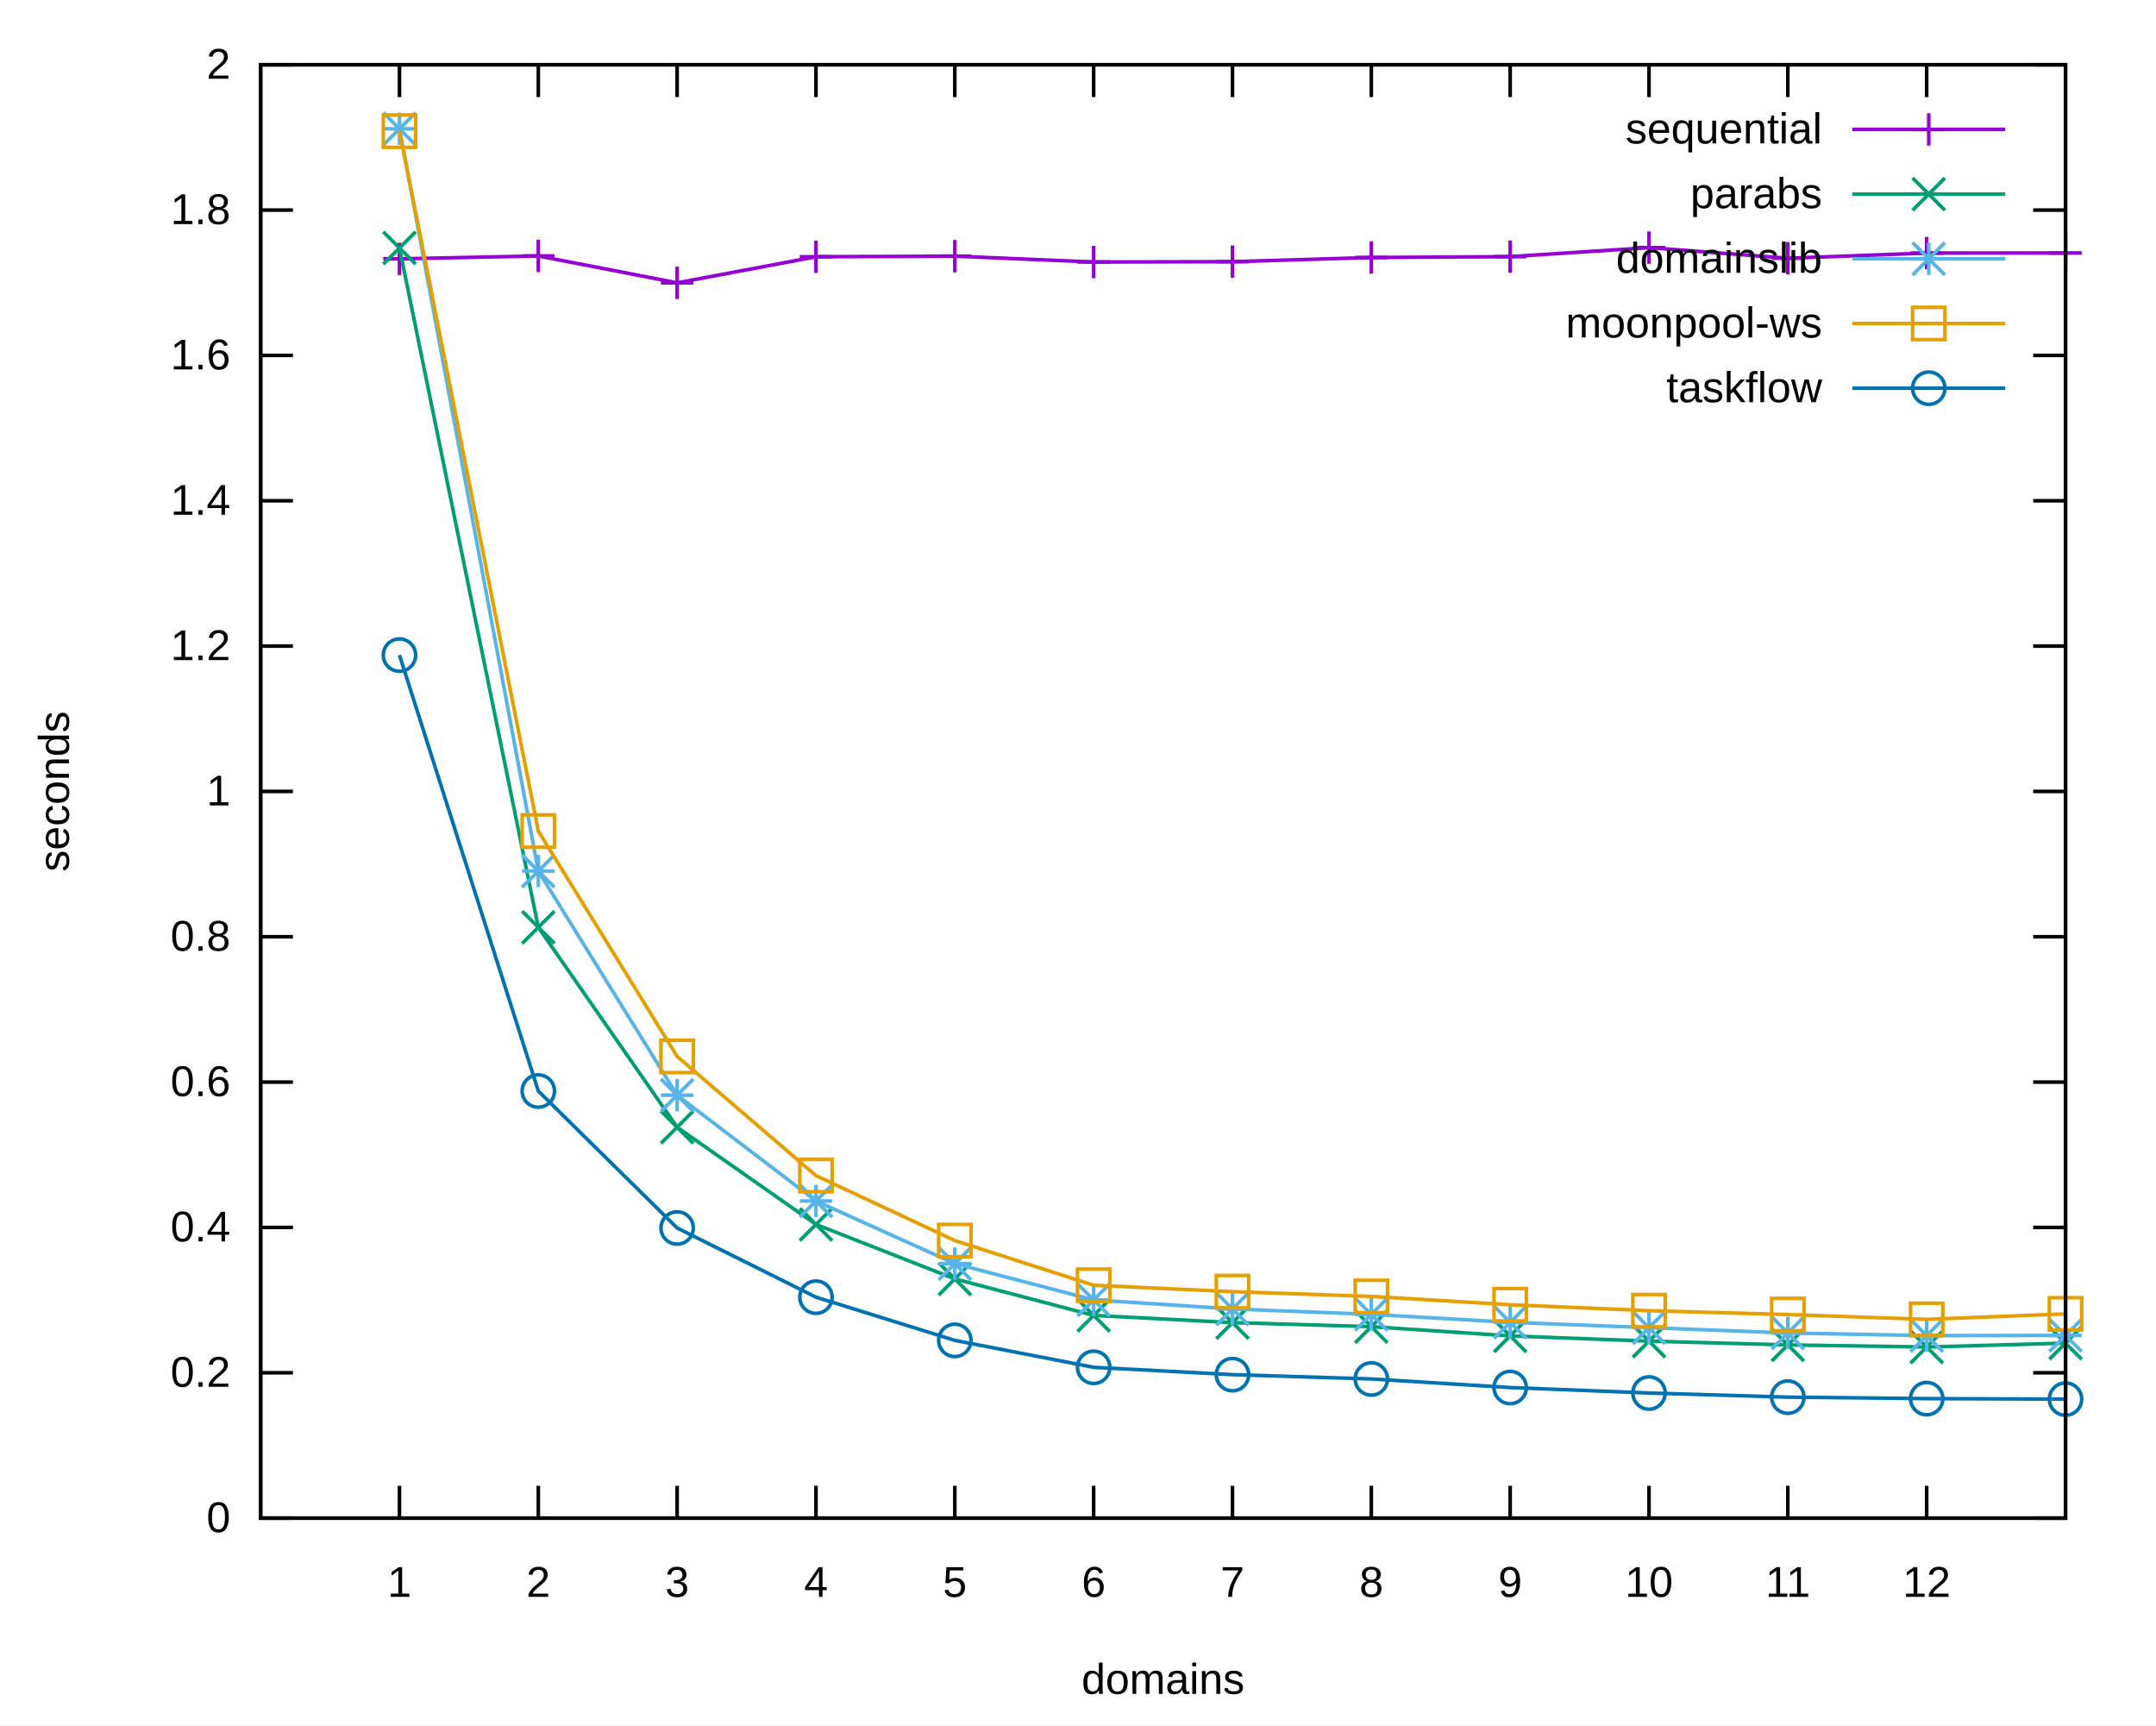
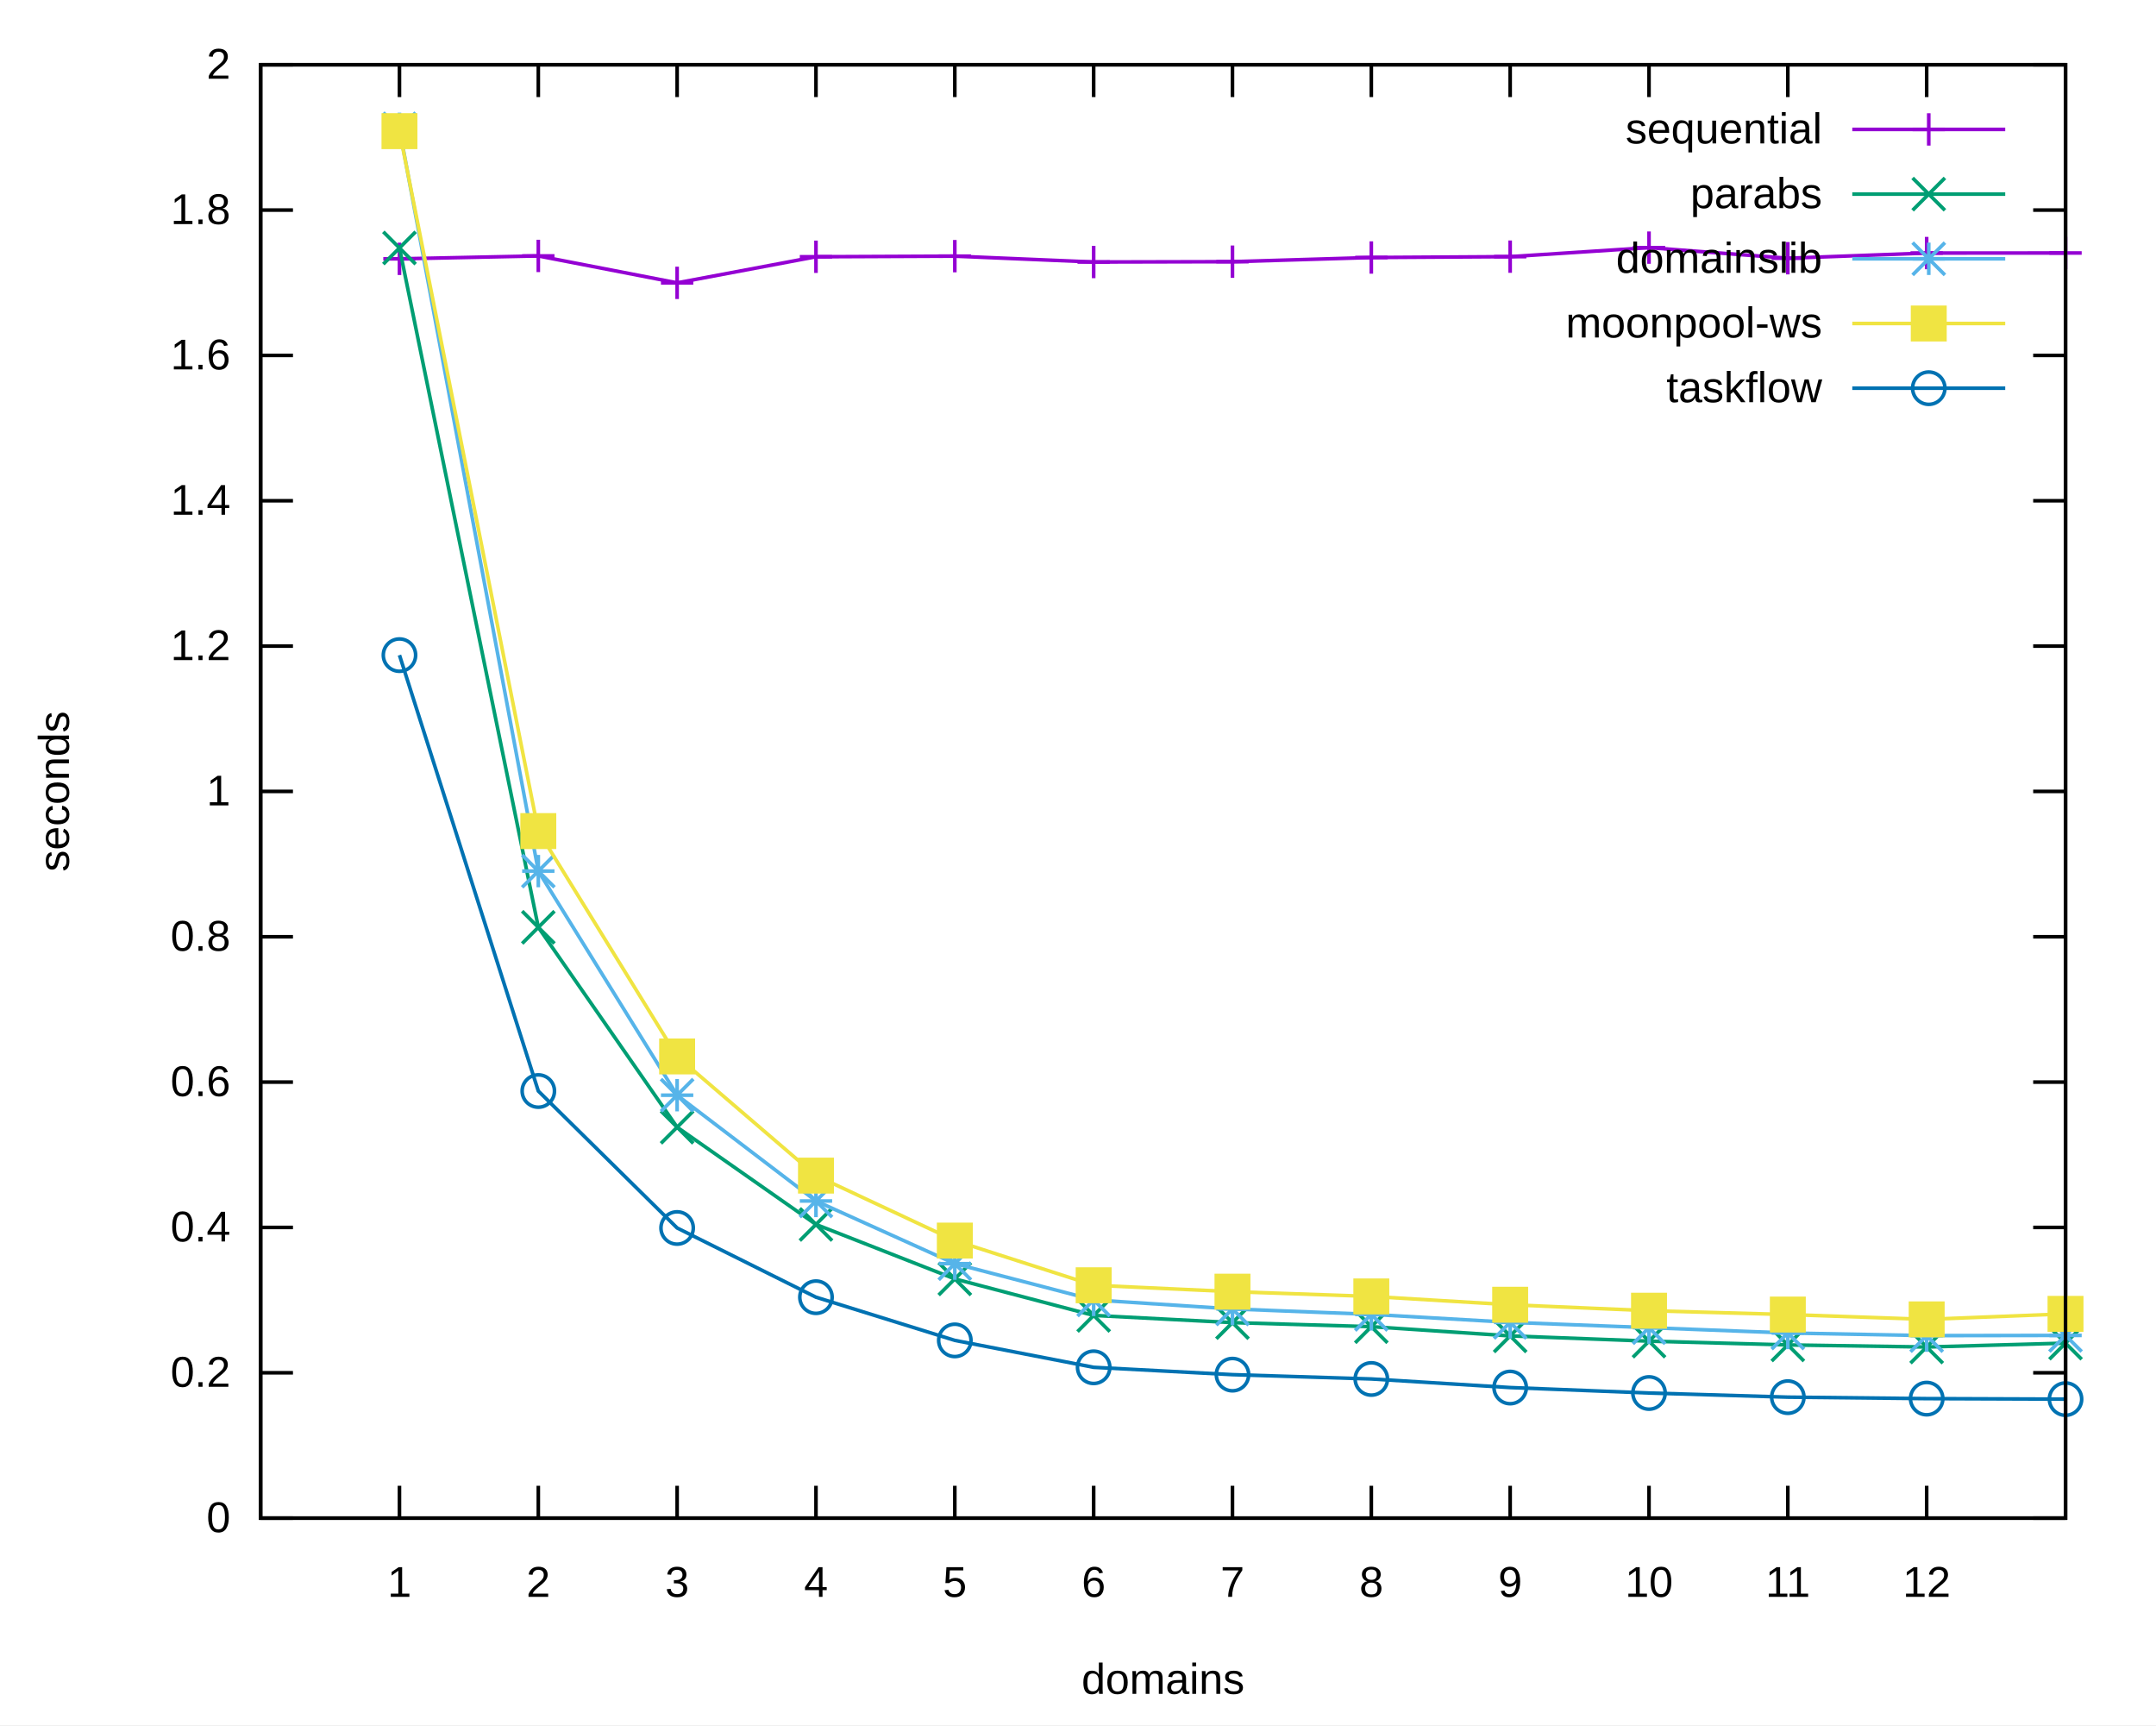
<svg xmlns="http://www.w3.org/2000/svg" xmlns:xlink="http://www.w3.org/1999/xlink" viewBox="0 0 600 480">
  <g id="gnuplot_canvas">
    <rect x="0" y="0" width="600" height="480" fill="#ffffff" />
    <defs>
      <circle id="gpDot" r="0.5" stroke-width="0.5" stroke="currentColor" />
      <path id="gpPt0" stroke-width="0.222" stroke="currentColor" d="M-1,0 h2 M0,-1 v2" />
      <path id="gpPt1" stroke-width="0.222" stroke="currentColor" d="M-1,-1 L1,1 M1,-1 L-1,1" />
      <path id="gpPt2" stroke-width="0.222" stroke="currentColor" d="M-1,0 L1,0 M0,-1 L0,1 M-1,-1 L1,1 M-1,1 L1,-1" />
      <rect id="gpPt3" stroke-width="0.222" stroke="currentColor" x="-1" y="-1" width="2" height="2" />
      <rect id="gpPt4" stroke-width="0.222" stroke="currentColor" fill="currentColor" x="-1" y="-1" width="2" height="2" />
      <circle id="gpPt5" stroke-width="0.222" stroke="currentColor" cx="0" cy="0" r="1" />
      <use xlink:href="#gpPt5" id="gpPt6" fill="currentColor" stroke="none" />
      <path id="gpPt7" stroke-width="0.222" stroke="currentColor" d="M0,-1.33 L-1.33,0.67 L1.33,0.67 z" />
      <use xlink:href="#gpPt7" id="gpPt8" fill="currentColor" stroke="none" />
      <use xlink:href="#gpPt7" id="gpPt9" stroke="currentColor" transform="rotate(180)" />
      <use xlink:href="#gpPt9" id="gpPt10" fill="currentColor" stroke="none" />
      <use xlink:href="#gpPt3" id="gpPt11" stroke="currentColor" transform="rotate(45)" />
      <use xlink:href="#gpPt11" id="gpPt12" fill="currentColor" stroke="none" />
      <path id="gpPt13" stroke-width="0.222" stroke="currentColor" d="M0,1.330 L1.265,0.411 L0.782,-1.067 L-0.782,-1.076 L-1.265,0.411 z" />
      <use xlink:href="#gpPt13" id="gpPt14" fill="currentColor" stroke="none" />
      <filter id="textbox" filterUnits="objectBoundingBox" x="0" y="0" height="1" width="1">
        <feFlood flood-color="#FFFFFF" flood-opacity="1" result="bgnd" />
        <feComposite in="SourceGraphic" in2="bgnd" operator="atop" />
      </filter>
      <filter id="greybox" filterUnits="objectBoundingBox" x="0" y="0" height="1" width="1">
        <feFlood flood-color="lightgrey" flood-opacity="1" result="grey" />
        <feComposite in="SourceGraphic" in2="grey" operator="atop" />
      </filter>
    </defs>
    <g fill="none" color="#FFFFFF" stroke="currentColor" stroke-width="1.00" stroke-linecap="butt" stroke-linejoin="miter">
</g>
    <g fill="none" color="black" stroke="currentColor" stroke-width="1.00" stroke-linecap="butt" stroke-linejoin="miter">
      <path stroke="black" d="M72.53,422.40 L81.53,422.40 M574.82,422.40 L565.82,422.40  " />
      <g transform="translate(64.14,426.30)" stroke="none" fill="black" font-family="Arial" font-size="12.00" text-anchor="end">
        <text>
          <tspan font-family="Arial"> 0</tspan>
        </text>
      </g>
    </g>
    <g fill="none" color="black" stroke="currentColor" stroke-width="1.00" stroke-linecap="butt" stroke-linejoin="miter">
      <path stroke="black" d="M72.53,381.96 L81.53,381.96 M574.82,381.96 L565.82,381.96  " />
      <g transform="translate(64.14,385.86)" stroke="none" fill="black" font-family="Arial" font-size="12.00" text-anchor="end">
        <text>
          <tspan font-family="Arial"> 0.2</tspan>
        </text>
      </g>
    </g>
    <g fill="none" color="black" stroke="currentColor" stroke-width="1.00" stroke-linecap="butt" stroke-linejoin="miter">
      <path stroke="black" d="M72.53,341.52 L81.53,341.52 M574.82,341.52 L565.82,341.52  " />
      <g transform="translate(64.14,345.42)" stroke="none" fill="black" font-family="Arial" font-size="12.00" text-anchor="end">
        <text>
          <tspan font-family="Arial"> 0.4</tspan>
        </text>
      </g>
    </g>
    <g fill="none" color="black" stroke="currentColor" stroke-width="1.00" stroke-linecap="butt" stroke-linejoin="miter">
      <path stroke="black" d="M72.53,301.08 L81.53,301.08 M574.82,301.08 L565.82,301.08  " />
      <g transform="translate(64.14,304.98)" stroke="none" fill="black" font-family="Arial" font-size="12.00" text-anchor="end">
        <text>
          <tspan font-family="Arial"> 0.6</tspan>
        </text>
      </g>
    </g>
    <g fill="none" color="black" stroke="currentColor" stroke-width="1.00" stroke-linecap="butt" stroke-linejoin="miter">
      <path stroke="black" d="M72.53,260.64 L81.53,260.64 M574.82,260.64 L565.82,260.64  " />
      <g transform="translate(64.14,264.54)" stroke="none" fill="black" font-family="Arial" font-size="12.00" text-anchor="end">
        <text>
          <tspan font-family="Arial"> 0.8</tspan>
        </text>
      </g>
    </g>
    <g fill="none" color="black" stroke="currentColor" stroke-width="1.00" stroke-linecap="butt" stroke-linejoin="miter">
      <path stroke="black" d="M72.53,220.20 L81.53,220.20 M574.82,220.20 L565.82,220.20  " />
      <g transform="translate(64.14,224.10)" stroke="none" fill="black" font-family="Arial" font-size="12.00" text-anchor="end">
        <text>
          <tspan font-family="Arial"> 1</tspan>
        </text>
      </g>
    </g>
    <g fill="none" color="black" stroke="currentColor" stroke-width="1.00" stroke-linecap="butt" stroke-linejoin="miter">
      <path stroke="black" d="M72.53,179.77 L81.53,179.77 M574.82,179.77 L565.82,179.77  " />
      <g transform="translate(64.14,183.67)" stroke="none" fill="black" font-family="Arial" font-size="12.00" text-anchor="end">
        <text>
          <tspan font-family="Arial"> 1.2</tspan>
        </text>
      </g>
    </g>
    <g fill="none" color="black" stroke="currentColor" stroke-width="1.00" stroke-linecap="butt" stroke-linejoin="miter">
      <path stroke="black" d="M72.53,139.33 L81.53,139.33 M574.82,139.33 L565.82,139.33  " />
      <g transform="translate(64.14,143.23)" stroke="none" fill="black" font-family="Arial" font-size="12.00" text-anchor="end">
        <text>
          <tspan font-family="Arial"> 1.4</tspan>
        </text>
      </g>
    </g>
    <g fill="none" color="black" stroke="currentColor" stroke-width="1.00" stroke-linecap="butt" stroke-linejoin="miter">
      <path stroke="black" d="M72.53,98.89 L81.53,98.89 M574.82,98.89 L565.82,98.89  " />
      <g transform="translate(64.14,102.79)" stroke="none" fill="black" font-family="Arial" font-size="12.00" text-anchor="end">
        <text>
          <tspan font-family="Arial"> 1.6</tspan>
        </text>
      </g>
    </g>
    <g fill="none" color="black" stroke="currentColor" stroke-width="1.00" stroke-linecap="butt" stroke-linejoin="miter">
      <path stroke="black" d="M72.53,58.45 L81.53,58.45 M574.82,58.45 L565.82,58.45  " />
      <g transform="translate(64.14,62.35)" stroke="none" fill="black" font-family="Arial" font-size="12.00" text-anchor="end">
        <text>
          <tspan font-family="Arial"> 1.8</tspan>
        </text>
      </g>
    </g>
    <g fill="none" color="black" stroke="currentColor" stroke-width="1.00" stroke-linecap="butt" stroke-linejoin="miter">
      <path stroke="black" d="M72.53,18.01 L81.53,18.01 M574.82,18.01 L565.82,18.01  " />
      <g transform="translate(64.14,21.91)" stroke="none" fill="black" font-family="Arial" font-size="12.00" text-anchor="end">
        <text>
          <tspan font-family="Arial"> 2</tspan>
        </text>
      </g>
    </g>
    <g fill="none" color="black" stroke="currentColor" stroke-width="1.00" stroke-linecap="butt" stroke-linejoin="miter">
      <path stroke="black" d="M111.17,422.40 L111.17,413.40 M111.17,18.01 L111.17,27.01  " />
      <g transform="translate(111.17,444.30)" stroke="none" fill="black" font-family="Arial" font-size="12.00" text-anchor="middle">
        <text>
          <tspan font-family="Arial"> 1</tspan>
        </text>
      </g>
    </g>
    <g fill="none" color="black" stroke="currentColor" stroke-width="1.00" stroke-linecap="butt" stroke-linejoin="miter">
      <path stroke="black" d="M149.81,422.40 L149.81,413.40 M149.81,18.01 L149.81,27.01  " />
      <g transform="translate(149.81,444.30)" stroke="none" fill="black" font-family="Arial" font-size="12.00" text-anchor="middle">
        <text>
          <tspan font-family="Arial"> 2</tspan>
        </text>
      </g>
    </g>
    <g fill="none" color="black" stroke="currentColor" stroke-width="1.00" stroke-linecap="butt" stroke-linejoin="miter">
      <path stroke="black" d="M188.44,422.40 L188.44,413.40 M188.44,18.01 L188.44,27.01  " />
      <g transform="translate(188.44,444.30)" stroke="none" fill="black" font-family="Arial" font-size="12.00" text-anchor="middle">
        <text>
          <tspan font-family="Arial"> 3</tspan>
        </text>
      </g>
    </g>
    <g fill="none" color="black" stroke="currentColor" stroke-width="1.00" stroke-linecap="butt" stroke-linejoin="miter">
      <path stroke="black" d="M227.08,422.40 L227.08,413.40 M227.08,18.01 L227.08,27.01  " />
      <g transform="translate(227.08,444.30)" stroke="none" fill="black" font-family="Arial" font-size="12.00" text-anchor="middle">
        <text>
          <tspan font-family="Arial"> 4</tspan>
        </text>
      </g>
    </g>
    <g fill="none" color="black" stroke="currentColor" stroke-width="1.00" stroke-linecap="butt" stroke-linejoin="miter">
      <path stroke="black" d="M265.72,422.40 L265.72,413.40 M265.72,18.01 L265.72,27.01  " />
      <g transform="translate(265.72,444.30)" stroke="none" fill="black" font-family="Arial" font-size="12.00" text-anchor="middle">
        <text>
          <tspan font-family="Arial"> 5</tspan>
        </text>
      </g>
    </g>
    <g fill="none" color="black" stroke="currentColor" stroke-width="1.00" stroke-linecap="butt" stroke-linejoin="miter">
      <path stroke="black" d="M304.36,422.40 L304.36,413.40 M304.36,18.01 L304.36,27.01  " />
      <g transform="translate(304.36,444.30)" stroke="none" fill="black" font-family="Arial" font-size="12.00" text-anchor="middle">
        <text>
          <tspan font-family="Arial"> 6</tspan>
        </text>
      </g>
    </g>
    <g fill="none" color="black" stroke="currentColor" stroke-width="1.00" stroke-linecap="butt" stroke-linejoin="miter">
      <path stroke="black" d="M342.99,422.40 L342.99,413.40 M342.99,18.01 L342.99,27.01  " />
      <g transform="translate(342.99,444.30)" stroke="none" fill="black" font-family="Arial" font-size="12.00" text-anchor="middle">
        <text>
          <tspan font-family="Arial"> 7</tspan>
        </text>
      </g>
    </g>
    <g fill="none" color="black" stroke="currentColor" stroke-width="1.00" stroke-linecap="butt" stroke-linejoin="miter">
      <path stroke="black" d="M381.63,422.40 L381.63,413.40 M381.63,18.01 L381.63,27.01  " />
      <g transform="translate(381.63,444.30)" stroke="none" fill="black" font-family="Arial" font-size="12.00" text-anchor="middle">
        <text>
          <tspan font-family="Arial"> 8</tspan>
        </text>
      </g>
    </g>
    <g fill="none" color="black" stroke="currentColor" stroke-width="1.00" stroke-linecap="butt" stroke-linejoin="miter">
      <path stroke="black" d="M420.27,422.40 L420.27,413.40 M420.27,18.01 L420.27,27.01  " />
      <g transform="translate(420.27,444.30)" stroke="none" fill="black" font-family="Arial" font-size="12.00" text-anchor="middle">
        <text>
          <tspan font-family="Arial"> 9</tspan>
        </text>
      </g>
    </g>
    <g fill="none" color="black" stroke="currentColor" stroke-width="1.00" stroke-linecap="butt" stroke-linejoin="miter">
      <path stroke="black" d="M458.91,422.40 L458.91,413.40 M458.91,18.01 L458.91,27.01  " />
      <g transform="translate(458.91,444.30)" stroke="none" fill="black" font-family="Arial" font-size="12.00" text-anchor="middle">
        <text>
          <tspan font-family="Arial"> 10</tspan>
        </text>
      </g>
    </g>
    <g fill="none" color="black" stroke="currentColor" stroke-width="1.00" stroke-linecap="butt" stroke-linejoin="miter">
      <path stroke="black" d="M497.54,422.40 L497.54,413.40 M497.54,18.01 L497.54,27.01  " />
      <g transform="translate(497.54,444.30)" stroke="none" fill="black" font-family="Arial" font-size="12.00" text-anchor="middle">
        <text>
          <tspan font-family="Arial"> 11</tspan>
        </text>
      </g>
    </g>
    <g fill="none" color="black" stroke="currentColor" stroke-width="1.00" stroke-linecap="butt" stroke-linejoin="miter">
      <path stroke="black" d="M536.18,422.40 L536.18,413.40 M536.18,18.01 L536.18,27.01  " />
      <g transform="translate(536.18,444.30)" stroke="none" fill="black" font-family="Arial" font-size="12.00" text-anchor="middle">
        <text>
          <tspan font-family="Arial"> 12</tspan>
        </text>
      </g>
    </g>
    <g fill="none" color="black" stroke="currentColor" stroke-width="1.00" stroke-linecap="butt" stroke-linejoin="miter">
</g>
    <g fill="none" color="black" stroke="currentColor" stroke-width="1.00" stroke-linecap="butt" stroke-linejoin="miter">
      <path stroke="black" d="M72.53,18.01 L72.53,422.40 L574.82,422.40 L574.82,18.01 L72.53,18.01 Z  " />
    </g>
    <g fill="none" color="black" stroke="currentColor" stroke-width="1.00" stroke-linecap="butt" stroke-linejoin="miter">
</g>
    <g id="gnuplot_plot_1">
      <g fill="none" color="black" stroke="currentColor" stroke-width="1.00" stroke-linecap="butt" stroke-linejoin="miter">
        <g transform="translate(507.09,39.91)" stroke="none" fill="black" font-family="Arial" font-size="12.00" text-anchor="end">
          <text>
            <tspan font-family="Arial">sequential</tspan>
          </text>
        </g>
      </g>
      <g fill="none" color="black" stroke="currentColor" stroke-width="1.00" stroke-linecap="butt" stroke-linejoin="miter">
        <path stroke="rgb(148,   0, 211)" d="M515.48,36.01 L558.04,36.01 M111.17,72.02 L149.81,71.21 L188.44,78.70 L227.08,71.44 L265.72,71.27 L304.36,72.90   L342.99,72.81 L381.63,71.65 L420.27,71.41 L458.91,68.90 L497.54,71.85 L536.18,70.41 L574.82,70.39  " />
        <use xlink:href="#gpPt0" transform="translate(111.17,72.02) scale(4.50)" color="rgb(148,   0, 211)" />
        <use xlink:href="#gpPt0" transform="translate(149.81,71.21) scale(4.50)" color="rgb(148,   0, 211)" />
        <use xlink:href="#gpPt0" transform="translate(188.44,78.70) scale(4.50)" color="rgb(148,   0, 211)" />
        <use xlink:href="#gpPt0" transform="translate(227.08,71.44) scale(4.50)" color="rgb(148,   0, 211)" />
        <use xlink:href="#gpPt0" transform="translate(265.72,71.27) scale(4.50)" color="rgb(148,   0, 211)" />
        <use xlink:href="#gpPt0" transform="translate(304.36,72.90) scale(4.50)" color="rgb(148,   0, 211)" />
        <use xlink:href="#gpPt0" transform="translate(342.99,72.81) scale(4.50)" color="rgb(148,   0, 211)" />
        <use xlink:href="#gpPt0" transform="translate(381.63,71.65) scale(4.50)" color="rgb(148,   0, 211)" />
        <use xlink:href="#gpPt0" transform="translate(420.27,71.41) scale(4.50)" color="rgb(148,   0, 211)" />
        <use xlink:href="#gpPt0" transform="translate(458.91,68.90) scale(4.50)" color="rgb(148,   0, 211)" />
        <use xlink:href="#gpPt0" transform="translate(497.54,71.85) scale(4.50)" color="rgb(148,   0, 211)" />
        <use xlink:href="#gpPt0" transform="translate(536.18,70.41) scale(4.50)" color="rgb(148,   0, 211)" />
        <use xlink:href="#gpPt0" transform="translate(574.82,70.39) scale(4.50)" color="rgb(148,   0, 211)" />
        <use xlink:href="#gpPt0" transform="translate(536.76,36.01) scale(4.50)" color="rgb(148,   0, 211)" />
      </g>
    </g>
    <g id="gnuplot_plot_2">
      <g fill="none" color="black" stroke="currentColor" stroke-width="1.00" stroke-linecap="butt" stroke-linejoin="miter">
        <g transform="translate(507.09,57.91)" stroke="none" fill="black" font-family="Arial" font-size="12.00" text-anchor="end">
          <text>
            <tspan font-family="Arial">parabs</tspan>
          </text>
        </g>
      </g>
      <g fill="none" color="black" stroke="currentColor" stroke-width="1.00" stroke-linecap="butt" stroke-linejoin="miter">
        <path stroke="rgb(  0, 158, 115)" d="M515.48,54.01 L558.04,54.01 M111.17,68.99 L149.81,258.02 L188.44,313.63 L227.08,340.69 L265.72,355.84 L304.36,366.00   L342.99,368.00 L381.63,369.13 L420.27,371.70 L458.91,373.16 L497.54,374.21 L536.18,374.79 L574.82,373.71  " />
        <use xlink:href="#gpPt1" transform="translate(111.17,68.99) scale(4.50)" color="rgb(  0, 158, 115)" />
        <use xlink:href="#gpPt1" transform="translate(149.81,258.02) scale(4.50)" color="rgb(  0, 158, 115)" />
        <use xlink:href="#gpPt1" transform="translate(188.44,313.63) scale(4.50)" color="rgb(  0, 158, 115)" />
        <use xlink:href="#gpPt1" transform="translate(227.08,340.69) scale(4.50)" color="rgb(  0, 158, 115)" />
        <use xlink:href="#gpPt1" transform="translate(265.72,355.84) scale(4.50)" color="rgb(  0, 158, 115)" />
        <use xlink:href="#gpPt1" transform="translate(304.36,366.00) scale(4.50)" color="rgb(  0, 158, 115)" />
        <use xlink:href="#gpPt1" transform="translate(342.99,368.00) scale(4.50)" color="rgb(  0, 158, 115)" />
        <use xlink:href="#gpPt1" transform="translate(381.63,369.13) scale(4.50)" color="rgb(  0, 158, 115)" />
        <use xlink:href="#gpPt1" transform="translate(420.27,371.70) scale(4.50)" color="rgb(  0, 158, 115)" />
        <use xlink:href="#gpPt1" transform="translate(458.91,373.16) scale(4.50)" color="rgb(  0, 158, 115)" />
        <use xlink:href="#gpPt1" transform="translate(497.54,374.21) scale(4.50)" color="rgb(  0, 158, 115)" />
        <use xlink:href="#gpPt1" transform="translate(536.18,374.79) scale(4.50)" color="rgb(  0, 158, 115)" />
        <use xlink:href="#gpPt1" transform="translate(574.82,373.71) scale(4.50)" color="rgb(  0, 158, 115)" />
        <use xlink:href="#gpPt1" transform="translate(536.76,54.01) scale(4.50)" color="rgb(  0, 158, 115)" />
      </g>
    </g>
    <g id="gnuplot_plot_3">
      <g fill="none" color="black" stroke="currentColor" stroke-width="1.00" stroke-linecap="butt" stroke-linejoin="miter">
        <g transform="translate(507.09,75.91)" stroke="none" fill="black" font-family="Arial" font-size="12.00" text-anchor="end">
          <text>
            <tspan font-family="Arial">domainslib</tspan>
          </text>
        </g>
      </g>
      <g fill="none" color="black" stroke="currentColor" stroke-width="1.00" stroke-linecap="butt" stroke-linejoin="miter">
        <path stroke="rgb( 86, 180, 233)" d="M515.48,72.01 L558.04,72.01 M111.17,35.84 L149.81,242.37 L188.44,304.73 L227.08,334.16 L265.72,351.60 L304.36,361.69   L342.99,364.20 L381.63,365.71 L420.27,367.93 L458.91,369.41 L497.54,370.89 L536.18,371.62 L574.82,371.56  " />
        <use xlink:href="#gpPt2" transform="translate(111.17,35.84) scale(4.50)" color="rgb( 86, 180, 233)" />
        <use xlink:href="#gpPt2" transform="translate(149.81,242.37) scale(4.50)" color="rgb( 86, 180, 233)" />
        <use xlink:href="#gpPt2" transform="translate(188.44,304.73) scale(4.50)" color="rgb( 86, 180, 233)" />
        <use xlink:href="#gpPt2" transform="translate(227.08,334.16) scale(4.50)" color="rgb( 86, 180, 233)" />
        <use xlink:href="#gpPt2" transform="translate(265.72,351.60) scale(4.50)" color="rgb( 86, 180, 233)" />
        <use xlink:href="#gpPt2" transform="translate(304.36,361.69) scale(4.50)" color="rgb( 86, 180, 233)" />
        <use xlink:href="#gpPt2" transform="translate(342.99,364.20) scale(4.50)" color="rgb( 86, 180, 233)" />
        <use xlink:href="#gpPt2" transform="translate(381.63,365.71) scale(4.50)" color="rgb( 86, 180, 233)" />
        <use xlink:href="#gpPt2" transform="translate(420.27,367.93) scale(4.50)" color="rgb( 86, 180, 233)" />
        <use xlink:href="#gpPt2" transform="translate(458.91,369.41) scale(4.50)" color="rgb( 86, 180, 233)" />
        <use xlink:href="#gpPt2" transform="translate(497.54,370.89) scale(4.50)" color="rgb( 86, 180, 233)" />
        <use xlink:href="#gpPt2" transform="translate(536.18,371.62) scale(4.50)" color="rgb( 86, 180, 233)" />
        <use xlink:href="#gpPt2" transform="translate(574.82,371.56) scale(4.50)" color="rgb( 86, 180, 233)" />
        <use xlink:href="#gpPt2" transform="translate(536.76,72.01) scale(4.50)" color="rgb( 86, 180, 233)" />
      </g>
    </g>
    <g id="gnuplot_plot_4">
      <g fill="none" color="black" stroke="currentColor" stroke-width="1.00" stroke-linecap="butt" stroke-linejoin="miter">
        <g transform="translate(507.09,93.91)" stroke="none" fill="black" font-family="Arial" font-size="12.00" text-anchor="end">
          <text>
            <tspan font-family="Arial">moonpool-ws</tspan>
          </text>
        </g>
      </g>
      <g fill="none" color="black" stroke="currentColor" stroke-width="1.00" stroke-linecap="butt" stroke-linejoin="miter">
-         <path stroke="rgb(230, 159,   0)" d="M515.48,90.01 L558.04,90.01 M111.17,36.49 L149.81,231.24 L188.44,293.94 L227.08,327.10 L265.72,345.18 L304.36,357.61   L342.99,359.39 L381.63,360.72 L420.27,363.03 L458.91,364.69 L497.54,365.76 L536.18,367.10 L574.82,365.57  " />
-         <use xlink:href="#gpPt3" transform="translate(111.17,36.49) scale(4.50)" color="rgb(230, 159,   0)" />
-         <use xlink:href="#gpPt3" transform="translate(149.81,231.24) scale(4.50)" color="rgb(230, 159,   0)" />
-         <use xlink:href="#gpPt3" transform="translate(188.44,293.94) scale(4.50)" color="rgb(230, 159,   0)" />
-         <use xlink:href="#gpPt3" transform="translate(227.08,327.10) scale(4.50)" color="rgb(230, 159,   0)" />
-         <use xlink:href="#gpPt3" transform="translate(265.72,345.18) scale(4.50)" color="rgb(230, 159,   0)" />
-         <use xlink:href="#gpPt3" transform="translate(304.36,357.61) scale(4.50)" color="rgb(230, 159,   0)" />
-         <use xlink:href="#gpPt3" transform="translate(342.99,359.39) scale(4.50)" color="rgb(230, 159,   0)" />
-         <use xlink:href="#gpPt3" transform="translate(381.63,360.72) scale(4.50)" color="rgb(230, 159,   0)" />
-         <use xlink:href="#gpPt3" transform="translate(420.27,363.03) scale(4.50)" color="rgb(230, 159,   0)" />
-         <use xlink:href="#gpPt3" transform="translate(458.91,364.69) scale(4.50)" color="rgb(230, 159,   0)" />
-         <use xlink:href="#gpPt3" transform="translate(497.54,365.76) scale(4.50)" color="rgb(230, 159,   0)" />
-         <use xlink:href="#gpPt3" transform="translate(536.18,367.10) scale(4.50)" color="rgb(230, 159,   0)" />
-         <use xlink:href="#gpPt3" transform="translate(574.82,365.57) scale(4.50)" color="rgb(230, 159,   0)" />
-         <use xlink:href="#gpPt3" transform="translate(536.76,90.01) scale(4.50)" color="rgb(230, 159,   0)" />
+         <path stroke="rgb(240, 228,  66)" d="M515.48,90.01 L558.04,90.01 M111.17,36.49 L149.81,231.24 L188.44,293.94 L227.08,327.10 L265.72,345.18 L304.36,357.61   L342.99,359.39 L381.63,360.72 L420.27,363.03 L458.91,364.69 L497.54,365.76 L536.18,367.10 L574.82,365.57  " />
+         <use xlink:href="#gpPt4" transform="translate(111.17,36.49) scale(4.50)" color="rgb(240, 228,  66)" />
+         <use xlink:href="#gpPt4" transform="translate(149.81,231.24) scale(4.50)" color="rgb(240, 228,  66)" />
+         <use xlink:href="#gpPt4" transform="translate(188.44,293.94) scale(4.50)" color="rgb(240, 228,  66)" />
+         <use xlink:href="#gpPt4" transform="translate(227.08,327.10) scale(4.50)" color="rgb(240, 228,  66)" />
+         <use xlink:href="#gpPt4" transform="translate(265.72,345.18) scale(4.50)" color="rgb(240, 228,  66)" />
+         <use xlink:href="#gpPt4" transform="translate(304.36,357.61) scale(4.50)" color="rgb(240, 228,  66)" />
+         <use xlink:href="#gpPt4" transform="translate(342.99,359.39) scale(4.50)" color="rgb(240, 228,  66)" />
+         <use xlink:href="#gpPt4" transform="translate(381.63,360.72) scale(4.50)" color="rgb(240, 228,  66)" />
+         <use xlink:href="#gpPt4" transform="translate(420.27,363.03) scale(4.50)" color="rgb(240, 228,  66)" />
+         <use xlink:href="#gpPt4" transform="translate(458.91,364.69) scale(4.50)" color="rgb(240, 228,  66)" />
+         <use xlink:href="#gpPt4" transform="translate(497.54,365.76) scale(4.50)" color="rgb(240, 228,  66)" />
+         <use xlink:href="#gpPt4" transform="translate(536.18,367.10) scale(4.50)" color="rgb(240, 228,  66)" />
+         <use xlink:href="#gpPt4" transform="translate(574.82,365.57) scale(4.50)" color="rgb(240, 228,  66)" />
+         <use xlink:href="#gpPt4" transform="translate(536.76,90.01) scale(4.50)" color="rgb(240, 228,  66)" />
      </g>
    </g>
    <g id="gnuplot_plot_5">
      <g fill="none" color="black" stroke="currentColor" stroke-width="1.00" stroke-linecap="butt" stroke-linejoin="miter">
        <g transform="translate(507.09,111.91)" stroke="none" fill="black" font-family="Arial" font-size="12.00" text-anchor="end">
          <text>
            <tspan font-family="Arial">taskflow</tspan>
          </text>
        </g>
      </g>
      <g fill="none" color="black" stroke="currentColor" stroke-width="1.00" stroke-linecap="butt" stroke-linejoin="miter">
        <path stroke="rgb(  0, 114, 178)" d="M515.48,108.01 L558.04,108.01 M111.17,182.28 L149.81,303.57 L188.44,341.67 L227.08,360.93 L265.72,372.95 L304.36,380.44   L342.99,382.48 L381.63,383.68 L420.27,386.07 L458.91,387.59 L497.54,388.74 L536.18,389.15 L574.82,389.29  " />
        <use xlink:href="#gpPt5" transform="translate(111.17,182.28) scale(4.50)" color="rgb(  0, 114, 178)" />
        <use xlink:href="#gpPt5" transform="translate(149.81,303.57) scale(4.50)" color="rgb(  0, 114, 178)" />
        <use xlink:href="#gpPt5" transform="translate(188.44,341.67) scale(4.50)" color="rgb(  0, 114, 178)" />
        <use xlink:href="#gpPt5" transform="translate(227.08,360.93) scale(4.50)" color="rgb(  0, 114, 178)" />
        <use xlink:href="#gpPt5" transform="translate(265.72,372.95) scale(4.50)" color="rgb(  0, 114, 178)" />
        <use xlink:href="#gpPt5" transform="translate(304.36,380.44) scale(4.50)" color="rgb(  0, 114, 178)" />
        <use xlink:href="#gpPt5" transform="translate(342.99,382.48) scale(4.50)" color="rgb(  0, 114, 178)" />
        <use xlink:href="#gpPt5" transform="translate(381.63,383.68) scale(4.50)" color="rgb(  0, 114, 178)" />
        <use xlink:href="#gpPt5" transform="translate(420.27,386.07) scale(4.50)" color="rgb(  0, 114, 178)" />
        <use xlink:href="#gpPt5" transform="translate(458.91,387.59) scale(4.50)" color="rgb(  0, 114, 178)" />
        <use xlink:href="#gpPt5" transform="translate(497.54,388.74) scale(4.50)" color="rgb(  0, 114, 178)" />
        <use xlink:href="#gpPt5" transform="translate(536.18,389.15) scale(4.50)" color="rgb(  0, 114, 178)" />
        <use xlink:href="#gpPt5" transform="translate(574.82,389.29) scale(4.50)" color="rgb(  0, 114, 178)" />
        <use xlink:href="#gpPt5" transform="translate(536.76,108.01) scale(4.50)" color="rgb(  0, 114, 178)" />
      </g>
    </g>
    <g fill="none" color="#FFFFFF" stroke="rgb(  0, 114, 178)" stroke-width="2.00" stroke-linecap="butt" stroke-linejoin="miter">
</g>
    <g fill="none" color="black" stroke="currentColor" stroke-width="2.00" stroke-linecap="butt" stroke-linejoin="miter">
</g>
    <g fill="none" color="black" stroke="black" stroke-width="1.00" stroke-linecap="butt" stroke-linejoin="miter">
</g>
    <g fill="none" color="black" stroke="currentColor" stroke-width="1.00" stroke-linecap="butt" stroke-linejoin="miter">
      <path stroke="black" d="M72.53,18.01 L72.53,422.40 L574.82,422.40 L574.82,18.01 L72.53,18.01 Z  " />
      <g transform="translate(19.18,220.21) rotate(270.00)" stroke="none" fill="black" font-family="Arial" font-size="12.00" text-anchor="middle">
        <text>
          <tspan font-family="Arial">seconds</tspan>
        </text>
      </g>
    </g>
    <g fill="none" color="black" stroke="currentColor" stroke-width="1.00" stroke-linecap="butt" stroke-linejoin="miter">
      <g transform="translate(323.67,471.30)" stroke="none" fill="black" font-family="Arial" font-size="12.00" text-anchor="middle">
        <text>
          <tspan font-family="Arial">domains</tspan>
        </text>
      </g>
    </g>
    <g fill="none" color="black" stroke="currentColor" stroke-width="1.00" stroke-linecap="butt" stroke-linejoin="miter">
</g>
    <g fill="none" color="black" stroke="currentColor" stroke-width="1.00" stroke-linecap="butt" stroke-linejoin="miter">
</g>
  </g>
</svg>
